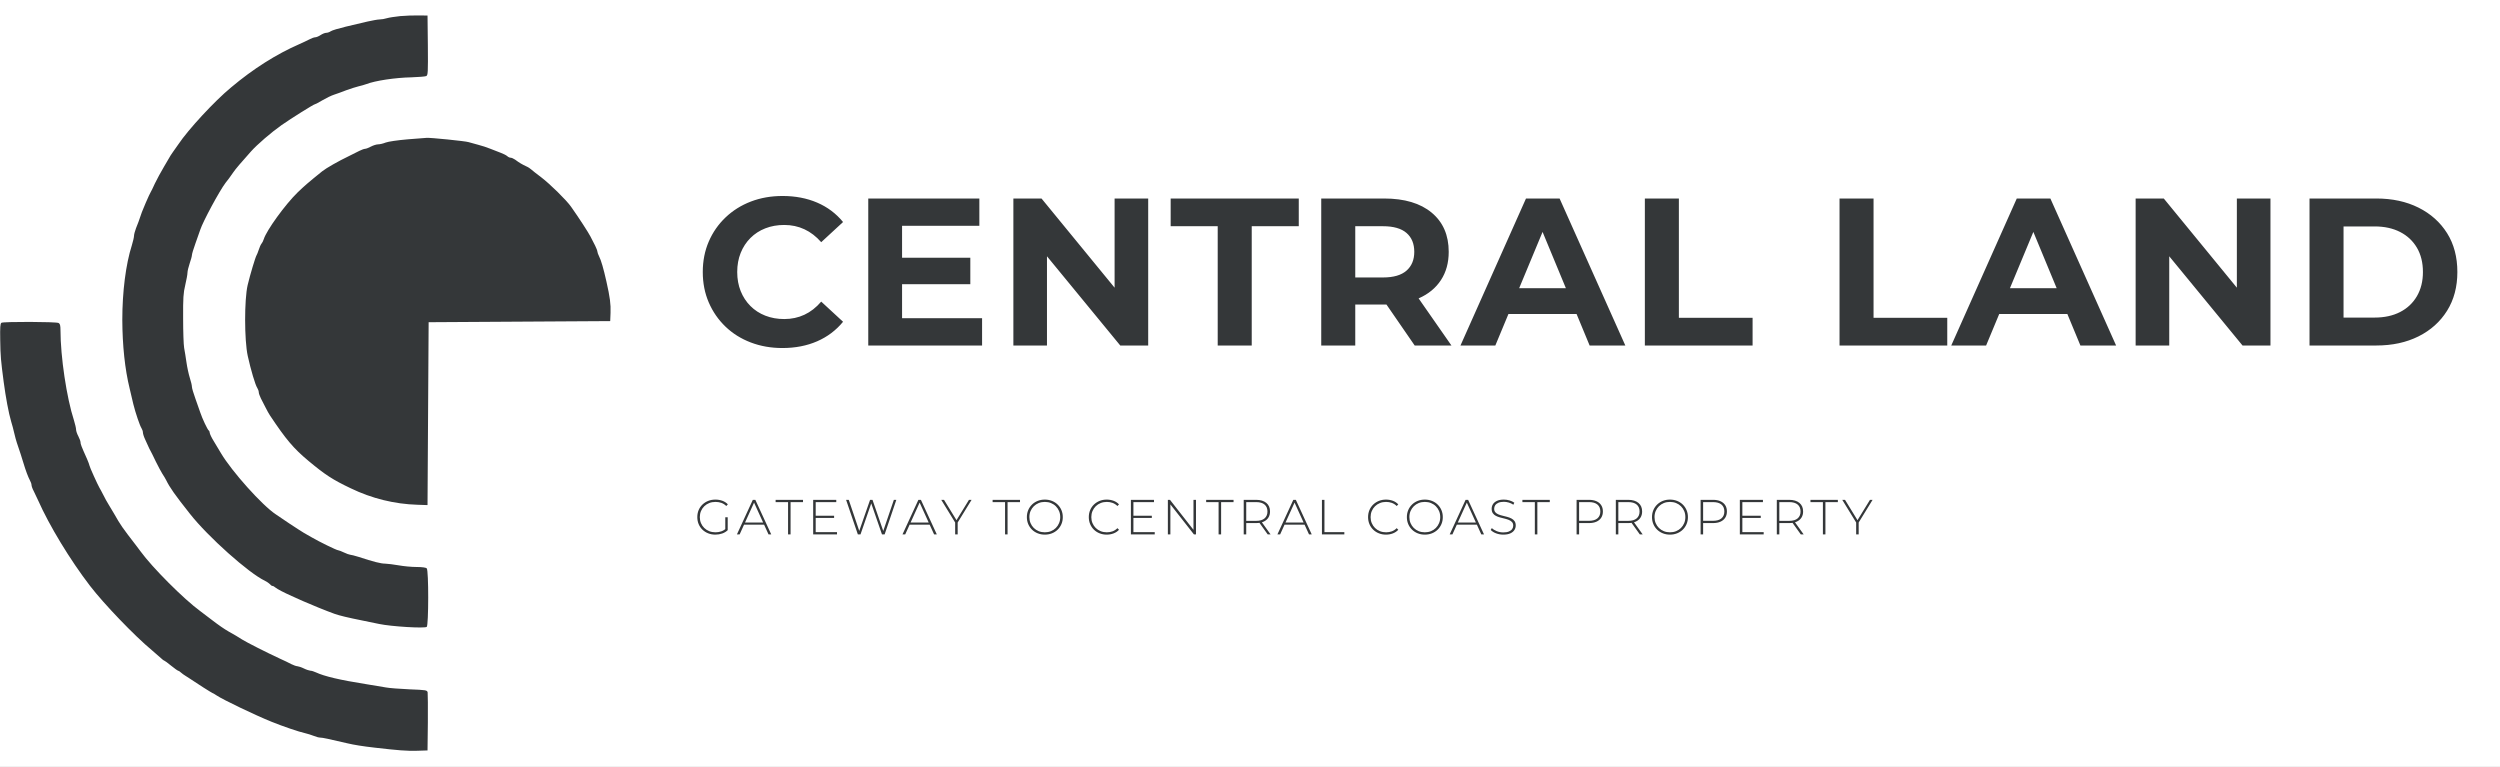
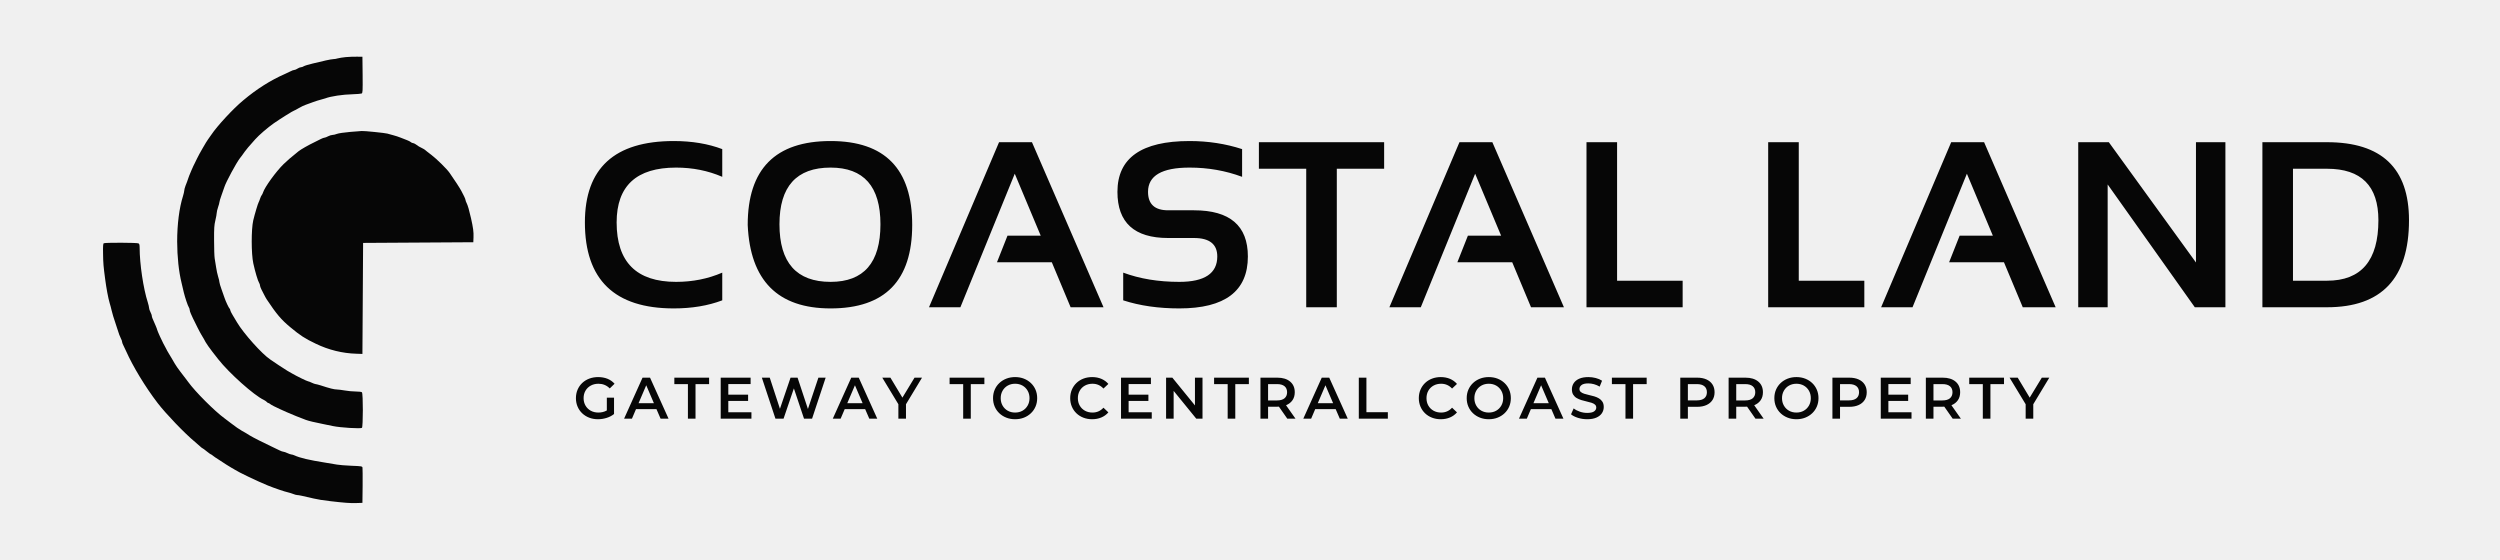
- <svg xmlns="http://www.w3.org/2000/svg" viewBox="0 0 979 300" width="979" height="300">
-   <rect width="979" height="300" fill="#ffffff" />
-   <g transform="translate(-10.338,-4.612) scale(0.436211,0.436694) translate(0,704) scale(0.1,-0.1)" fill="#343739" fill-rule="evenodd">
-     <path d="M3830 6790 c-47 -5 -101 -13 -120 -19 -19 -6 -48 -11 -65 -11 -16 0 -65 -9 -110 -19 -44 -11 -132 -32 -195 -46 -63 -15 -123 -33 -134 -41 -11 -8 -30 -14 -41 -14 -11 0 -33 -9 -50 -20 -16 -11 -38 -20 -48 -20 -10 0 -35 -9 -55 -20 -20 -10 -59 -29 -87 -41 -206 -90 -413 -220 -614 -389 -148 -122 -384 -377 -473 -510 -10 -14 -31 -44 -48 -68 -16 -23 -30 -44 -30 -46 0 -1 -23 -41 -51 -87 -27 -46 -64 -113 -81 -149 -16 -36 -34 -72 -39 -80 -5 -8 -12 -22 -15 -30 -3 -8 -16 -37 -29 -65 -12 -27 -27 -65 -34 -82 -29 -85 -35 -101 -53 -145 -10 -26 -18 -57 -18 -69 0 -12 -9 -50 -19 -83 -55 -172 -86 -417 -86 -671 1 -227 23 -441 66 -615 11 -47 26 -110 33 -140 20 -80 58 -192 73 -215 7 -11 13 -28 13 -39 0 -10 8 -37 19 -60 10 -23 24 -52 30 -66 6 -14 15 -32 20 -40 5 -8 26 -51 47 -95 22 -44 48 -93 59 -110 11 -16 26 -41 33 -55 34 -69 77 -130 214 -303 162 -206 530 -534 674 -601 17 -8 36 -22 44 -30 7 -9 17 -16 23 -16 6 0 18 -6 26 -14 19 -15 76 -45 146 -76 28 -12 73 -32 100 -45 65 -29 217 -91 285 -115 45 -16 120 -34 255 -61 28 -6 93 -19 146 -30 110 -23 407 -41 427 -26 17 13 18 507 0 525 -7 7 -43 12 -92 12 -45 0 -117 7 -161 15 -44 8 -98 14 -120 15 -38 0 -103 16 -240 61 -33 10 -67 19 -75 19 -8 1 -33 9 -55 20 -22 11 -45 19 -52 20 -14 0 -175 79 -238 116 -22 13 -53 31 -70 40 -16 9 -74 47 -129 83 -54 36 -109 73 -123 83 -122 80 -396 386 -492 548 -18 30 -47 80 -66 110 -19 30 -34 63 -35 72 0 9 -4 19 -9 22 -11 7 -59 109 -76 161 -7 22 -27 78 -44 125 -17 47 -31 94 -31 105 0 12 -8 48 -19 81 -10 32 -24 95 -30 139 -6 44 -16 103 -21 130 -5 28 -9 147 -9 265 -1 182 2 228 19 298 11 46 20 96 20 110 0 15 9 53 20 85 11 31 20 65 20 74 0 10 14 56 31 103 17 47 37 103 44 125 24 73 172 348 227 420 4 6 18 24 31 40 12 17 30 41 39 55 15 23 72 91 158 186 55 62 183 172 274 236 89 62 290 188 301 188 4 0 34 16 68 36 34 20 80 42 102 49 22 7 72 25 110 40 39 14 88 30 110 35 22 5 54 14 70 20 80 31 259 58 405 61 63 2 123 7 133 11 16 8 17 29 15 276 l-3 267 -80 1 c-44 1 -118 -2 -165 -6z M3897 5685 c-92 -8 -174 -20 -198 -29 -22 -9 -52 -16 -67 -16 -15 0 -44 -9 -65 -20 -20 -11 -44 -20 -52 -20 -9 0 -33 -9 -53 -19 -20 -11 -62 -31 -92 -46 -92 -44 -205 -108 -241 -137 -124 -100 -161 -132 -220 -189 -113 -110 -279 -340 -304 -419 -4 -14 -13 -32 -20 -40 -7 -8 -18 -33 -25 -55 -7 -22 -16 -44 -20 -50 -10 -16 -57 -171 -80 -268 -30 -130 -30 -492 1 -634 27 -123 68 -262 86 -288 7 -11 13 -28 13 -38 0 -10 9 -35 19 -55 10 -20 29 -57 42 -82 12 -25 30 -56 39 -70 144 -216 212 -297 348 -410 148 -123 215 -167 377 -244 190 -92 395 -142 600 -148 l90 -3 5 820 5 820 815 5 815 5 3 74 c3 78 -5 139 -37 281 -26 116 -48 192 -66 226 -8 16 -15 35 -15 42 0 7 -9 31 -20 53 -11 21 -30 58 -42 82 -19 37 -102 165 -174 267 -41 59 -191 206 -269 265 -41 30 -80 62 -88 69 -8 8 -29 22 -48 30 -36 17 -59 30 -98 59 -13 9 -31 17 -39 17 -9 0 -23 6 -31 14 -9 8 -34 21 -56 29 -22 8 -65 25 -95 37 -30 12 -80 29 -110 36 -30 8 -69 19 -87 24 -27 9 -350 42 -378 38 -5 0 -81 -6 -168 -13z M250 4040 c-11 -7 -13 -39 -11 -157 2 -142 6 -183 31 -373 18 -136 45 -282 67 -355 9 -27 21 -75 28 -105 7 -30 17 -68 23 -85 28 -82 45 -134 57 -175 23 -77 45 -134 60 -162 8 -14 15 -33 15 -43 0 -9 8 -33 19 -53 10 -20 28 -57 39 -82 102 -230 288 -536 467 -769 121 -158 401 -450 555 -577 19 -16 50 -44 70 -61 19 -18 38 -33 42 -33 3 0 31 -20 61 -45 31 -25 59 -45 63 -45 4 0 16 -7 26 -17 10 -9 27 -21 37 -27 10 -6 29 -18 42 -27 55 -38 199 -129 203 -129 3 0 20 -10 38 -22 56 -38 347 -177 493 -236 101 -41 248 -91 300 -102 22 -5 57 -16 77 -24 21 -9 48 -16 60 -16 20 0 72 -11 243 -51 59 -14 139 -27 245 -39 207 -24 292 -31 382 -28 l93 3 3 250 c1 138 0 259 -2 271 -5 20 -14 21 -164 27 -87 4 -182 11 -212 17 -30 5 -111 19 -180 30 -234 37 -372 70 -447 105 -17 8 -39 15 -50 15 -10 1 -36 9 -58 20 -22 11 -48 19 -58 20 -10 0 -35 9 -55 19 -20 11 -66 33 -102 49 -125 58 -295 144 -340 172 -43 27 -62 39 -120 71 -43 25 -83 52 -160 111 -41 32 -84 64 -95 72 -147 107 -431 391 -537 537 -9 13 -24 33 -33 44 -138 179 -142 185 -205 295 -14 25 -36 61 -48 80 -12 19 -34 58 -47 85 -14 28 -30 57 -35 65 -15 25 -90 190 -90 200 0 5 -10 31 -21 57 -53 118 -59 135 -59 151 0 9 -9 34 -20 55 -11 20 -20 47 -20 59 0 13 -9 50 -19 83 -66 202 -121 572 -121 807 0 44 -4 59 -17 66 -23 12 -494 13 -513 2z" />
+ <svg xmlns="http://www.w3.org/2000/svg" viewBox="0 0 2115 473" width="2115" height="473">
+   <g transform="translate(42.879,35.847) scale(1.004486)">
+     <g transform="translate(30.504,-1.854) scale(0.569447,0.570129) translate(0,704) scale(0.1,-0.1)" fill="#060606" fill-rule="evenodd">
+       <path d="M3830 6790 c-47 -5 -101 -13 -120 -19 -19 -6 -48 -11 -65 -11 -16 0 -65 -9 -110 -19 -44 -11 -132 -32 -195 -46 -63 -15 -123 -33 -134 -41 -11 -8 -30 -14 -41 -14 -11 0 -33 -9 -50 -20 -16 -11 -38 -20 -48 -20 -10 0 -35 -9 -55 -20 -20 -10 -59 -29 -87 -41 -206 -90 -413 -220 -614 -389 -148 -122 -384 -377 -473 -510 -10 -14 -31 -44 -48 -68 -16 -23 -30 -44 -30 -46 0 -1 -23 -41 -51 -87 -27 -46 -64 -113 -81 -149 -16 -36 -34 -72 -39 -80 -5 -8 -12 -22 -15 -30 -3 -8 -16 -37 -29 -65 -12 -27 -27 -65 -34 -82 -29 -85 -35 -101 -53 -145 -10 -26 -18 -57 -18 -69 0 -12 -9 -50 -19 -83 -55 -172 -86 -417 -86 -671 1 -227 23 -441 66 -615 11 -47 26 -110 33 -140 20 -80 58 -192 73 -215 7 -11 13 -28 13 -39 0 -10 8 -37 19 -60 10 -23 24 -52 30 -66 6 -14 15 -32 20 -40 5 -8 26 -51 47 -95 22 -44 48 -93 59 -110 11 -16 26 -41 33 -55 34 -69 77 -130 214 -303 162 -206 530 -534 674 -601 17 -8 36 -22 44 -30 7 -9 17 -16 23 -16 6 0 18 -6 26 -14 19 -15 76 -45 146 -76 28 -12 73 -32 100 -45 65 -29 217 -91 285 -115 45 -16 120 -34 255 -61 28 -6 93 -19 146 -30 110 -23 407 -41 427 -26 17 13 18 507 0 525 -7 7 -43 12 -92 12 -45 0 -117 7 -161 15 -44 8 -98 14 -120 15 -38 0 -103 16 -240 61 -33 10 -67 19 -75 19 -8 1 -33 9 -55 20 -22 11 -45 19 -52 20 -14 0 -175 79 -238 116 -22 13 -53 31 -70 40 -16 9 -74 47 -129 83 -54 36 -109 73 -123 83 -122 80 -396 386 -492 548 -18 30 -47 80 -66 110 -19 30 -34 63 -35 72 0 9 -4 19 -9 22 -11 7 -59 109 -76 161 -7 22 -27 78 -44 125 -17 47 -31 94 -31 105 0 12 -8 48 -19 81 -10 32 -24 95 -30 139 -6 44 -16 103 -21 130 -5 28 -9 147 -9 265 -1 182 2 228 19 298 11 46 20 96 20 110 0 15 9 53 20 85 11 31 20 65 20 74 0 10 14 56 31 103 17 47 37 103 44 125 24 73 172 348 227 420 4 6 18 24 31 40 12 17 30 41 39 55 15 23 72 91 158 186 55 62 183 172 274 236 89 62 290 188 301 188 4 0 34 16 68 36 34 20 80 42 102 49 22 7 72 25 110 40 39 14 88 30 110 35 22 5 54 14 70 20 80 31 259 58 405 61 63 2 123 7 133 11 16 8 17 29 15 276 l-3 267 -80 1 c-44 1 -118 -2 -165 -6z M3897 5685 c-92 -8 -174 -20 -198 -29 -22 -9 -52 -16 -67 -16 -15 0 -44 -9 -65 -20 -20 -11 -44 -20 -52 -20 -9 0 -33 -9 -53 -19 -20 -11 -62 -31 -92 -46 -92 -44 -205 -108 -241 -137 -124 -100 -161 -132 -220 -189 -113 -110 -279 -340 -304 -419 -4 -14 -13 -32 -20 -40 -7 -8 -18 -33 -25 -55 -7 -22 -16 -44 -20 -50 -10 -16 -57 -171 -80 -268 -30 -130 -30 -492 1 -634 27 -123 68 -262 86 -288 7 -11 13 -28 13 -38 0 -10 9 -35 19 -55 10 -20 29 -57 42 -82 12 -25 30 -56 39 -70 144 -216 212 -297 348 -410 148 -123 215 -167 377 -244 190 -92 395 -142 600 -148 l90 -3 5 820 5 820 815 5 815 5 3 74 c3 78 -5 139 -37 281 -26 116 -48 192 -66 226 -8 16 -15 35 -15 42 0 7 -9 31 -20 53 -11 21 -30 58 -42 82 -19 37 -102 165 -174 267 -41 59 -191 206 -269 265 -41 30 -80 62 -88 69 -8 8 -29 22 -48 30 -36 17 -59 30 -98 59 -13 9 -31 17 -39 17 -9 0 -23 6 -31 14 -9 8 -34 21 -56 29 -22 8 -65 25 -95 37 -30 12 -80 29 -110 36 -30 8 -69 19 -87 24 -27 9 -350 42 -378 38 -5 0 -81 -6 -168 -13z M250 4040 c-11 -7 -13 -39 -11 -157 2 -142 6 -183 31 -373 18 -136 45 -282 67 -355 9 -27 21 -75 28 -105 7 -30 17 -68 23 -85 28 -82 45 -134 57 -175 23 -77 45 -134 60 -162 8 -14 15 -33 15 -43 0 -9 8 -33 19 -53 10 -20 28 -57 39 -82 102 -230 288 -536 467 -769 121 -158 401 -450 555 -577 19 -16 50 -44 70 -61 19 -18 38 -33 42 -33 3 0 31 -20 61 -45 31 -25 59 -45 63 -45 4 0 16 -7 26 -17 10 -9 27 -21 37 -27 10 -6 29 -18 42 -27 55 -38 199 -129 203 -129 3 0 20 -10 38 -22 56 -38 347 -177 493 -236 101 -41 248 -91 300 -102 22 -5 57 -16 77 -24 21 -9 48 -16 60 -16 20 0 72 -11 243 -51 59 -14 139 -27 245 -39 207 -24 292 -31 382 -28 l93 3 3 250 c1 138 0 259 -2 271 -5 20 -14 21 -164 27 -87 4 -182 11 -212 17 -30 5 -111 19 -180 30 -234 37 -372 70 -447 105 -17 8 -39 15 -50 15 -10 1 -36 9 -58 20 -22 11 -48 19 -58 20 -10 0 -35 9 -55 19 -20 11 -66 33 -102 49 -125 58 -295 144 -340 172 -43 27 -62 39 -120 71 -43 25 -83 52 -160 111 -41 32 -84 64 -95 72 -147 107 -431 391 -537 537 -9 13 -24 33 -33 44 -138 179 -142 185 -205 295 -14 25 -36 61 -48 80 -12 19 -34 58 -47 85 -14 28 -30 57 -35 65 -15 25 -90 190 -90 200 0 5 -10 31 -21 57 -53 118 -59 135 -59 151 0 9 -9 34 -20 55 -11 20 -20 47 -20 59 0 13 -9 50 -19 83 -66 202 -121 572 -121 807 0 44 -4 59 -17 66 -23 12 -494 13 -513 2z" />
+     </g>
  </g>
-   <path d="M34.375 0.987Q27.714 0.987 21.999 -1.192Q16.283 -3.372 12.089 -7.401Q7.895 -11.431 5.551 -16.859Q3.207 -22.286 3.207 -28.783Q3.207 -35.28 5.551 -40.708Q7.895 -46.135 12.13 -50.165Q16.365 -54.195 22.04 -56.374Q27.714 -58.553 34.458 -58.553Q41.941 -58.553 47.986 -55.963Q54.03 -53.372 58.142 -48.356L49.589 -40.461Q46.629 -43.833 43.01 -45.519Q39.392 -47.204 35.116 -47.204Q31.086 -47.204 27.714 -45.889Q24.342 -44.573 21.875 -42.106Q19.408 -39.639 18.051 -36.267Q16.694 -32.895 16.694 -28.783Q16.694 -24.671 18.051 -21.3Q19.408 -17.928 21.875 -15.461Q24.342 -12.994 27.714 -11.678Q31.086 -10.362 35.116 -10.362Q39.392 -10.362 43.01 -12.048Q46.629 -13.734 49.589 -17.188L58.142 -9.293Q54.03 -4.276 47.986 -1.645Q41.941 0.987 34.375 0.987Z M68.011 0.0V-57.566H111.514V-46.876H81.251V-10.691H112.583V0.0ZM80.264 -24.013V-34.375H107.978V-24.013Z M124.837 0.0V-57.566H135.857L169.821 -16.119H164.476V-57.566H177.634V0.0H166.696L132.65 -41.448H137.995V0.0Z M204.854 0.0V-46.711H186.433V-57.566H236.598V-46.711H218.177V0.0Z M245.397 0.0V-57.566H269.987Q281.993 -57.566 288.655 -52.015Q295.316 -46.464 295.316 -36.678Q295.316 -30.263 292.273 -25.617Q289.23 -20.971 283.638 -18.503Q278.046 -16.036 270.316 -16.036H252.799L258.72 -21.875V0.0ZM281.993 0.0 267.602 -20.888H281.829L296.385 0.0ZM258.72 -20.395 252.799 -26.645H269.575Q275.743 -26.645 278.786 -29.318Q281.829 -31.99 281.829 -36.678Q281.829 -41.448 278.786 -44.079Q275.743 -46.711 269.575 -46.711H252.799L258.72 -53.043Z M299.921 0.0 325.579 -57.566H338.737L364.478 0.0H350.497L329.444 -50.823H334.708L313.573 0.0ZM312.75 -12.336 316.286 -22.451H345.892L349.51 -12.336Z M372.126 0.0V-57.566H385.448V-10.855H414.314V0.0Z M448.36 0.0V-57.566H461.683V-10.855H490.548V0.0Z M492.111 0.0 517.769 -57.566H530.927L556.667 0.0H542.687L521.634 -50.823H526.897L505.762 0.0ZM504.94 -12.336 508.476 -22.451H538.082L541.7 -12.336Z M564.316 0.0V-57.566H575.335L609.3 -16.119H603.954V-57.566H617.112V0.0H606.175L572.128 -41.448H577.474V0.0Z M632.408 0.0V-57.566H658.56Q667.935 -57.566 675.09 -53.989Q682.244 -50.412 686.274 -43.997Q690.304 -37.583 690.304 -28.783Q690.304 -20.066 686.274 -13.61Q682.244 -7.155 675.09 -3.577Q667.935 0.0 658.56 0.0ZM645.731 -10.938H657.902Q663.659 -10.938 667.894 -13.117Q672.129 -15.296 674.473 -19.326Q676.817 -23.356 676.817 -28.783Q676.817 -34.293 674.473 -38.282Q672.129 -42.27 667.894 -44.45Q663.659 -46.629 657.902 -46.629H645.731Z" fill="#343739" transform="translate(272,135.3)" />
-   <path d="M8.136 0.097Q6.609 0.097 5.315 -0.416Q4.02 -0.928 3.063 -1.855Q2.107 -2.783 1.585 -4.029Q1.063 -5.276 1.063 -6.764Q1.063 -8.252 1.585 -9.499Q2.107 -10.745 3.073 -11.673Q4.039 -12.6 5.324 -13.113Q6.609 -13.625 8.156 -13.625Q9.624 -13.625 10.88 -13.161Q12.137 -12.697 13.026 -11.769L12.407 -11.112Q11.518 -11.982 10.465 -12.349Q9.412 -12.716 8.175 -12.716Q6.861 -12.716 5.74 -12.272Q4.619 -11.827 3.788 -11.016Q2.957 -10.204 2.503 -9.122Q2.049 -8.04 2.049 -6.764Q2.049 -5.489 2.503 -4.406Q2.957 -3.324 3.788 -2.512Q4.619 -1.701 5.74 -1.256Q6.861 -0.812 8.175 -0.812Q9.373 -0.812 10.446 -1.179Q11.518 -1.546 12.407 -2.396L12.968 -1.643Q12.059 -0.773 10.794 -0.338Q9.528 0.097 8.136 0.097ZM12.968 -1.643 12.021 -1.759V-6.706H12.968Z M16.582 0.0 22.805 -13.528H23.79L30.013 0.0H28.95L23.075 -12.91H23.5L17.645 0.0ZM18.862 -3.807 19.191 -4.638H27.288L27.617 -3.807Z M36.603 0.0V-12.639H31.733V-13.528H42.459V-12.639H37.589V0.0Z M46.44 0.0V-13.528H55.485V-12.639H47.426V-0.889H55.774V0.0ZM47.31 -6.436V-7.305H54.634V-6.436Z M63.93 0.0 59.33 -13.528H60.374L64.742 -0.599H64.22L68.723 -13.528H69.67L74.134 -0.599H73.632L78.038 -13.528H79.004L74.424 0.0H73.38L69.051 -12.504H69.303L64.974 0.0Z M81.42 0.0 87.643 -13.528H88.628L94.851 0.0H93.788L87.913 -12.91H88.339L82.483 0.0ZM83.7 -3.807 84.029 -4.638H92.126L92.455 -3.807Z M102.041 0.0V-4.909L102.273 -4.271L96.591 -13.528H97.673L102.833 -5.121H102.292L107.452 -13.528H108.476L102.794 -4.271L103.026 -4.909V0.0Z M121.579 0.0V-12.639H116.709V-13.528H127.435V-12.639H122.565V0.0Z M137.156 0.097Q135.648 0.097 134.363 -0.416Q133.078 -0.928 132.121 -1.865Q131.165 -2.802 130.643 -4.049Q130.121 -5.295 130.121 -6.764Q130.121 -8.233 130.643 -9.479Q131.165 -10.726 132.121 -11.663Q133.078 -12.6 134.363 -13.113Q135.648 -13.625 137.156 -13.625Q138.663 -13.625 139.948 -13.113Q141.233 -12.6 142.18 -11.673Q143.127 -10.745 143.659 -9.499Q144.19 -8.252 144.19 -6.764Q144.19 -5.276 143.659 -4.029Q143.127 -2.783 142.18 -1.855Q141.233 -0.928 139.948 -0.416Q138.663 0.097 137.156 0.097ZM137.156 -0.812Q138.451 -0.812 139.552 -1.256Q140.654 -1.701 141.465 -2.512Q142.277 -3.324 142.731 -4.406Q143.185 -5.489 143.185 -6.764Q143.185 -8.059 142.731 -9.131Q142.277 -10.204 141.465 -11.016Q140.654 -11.827 139.552 -12.272Q138.451 -12.716 137.156 -12.716Q135.861 -12.716 134.759 -12.272Q133.658 -11.827 132.836 -11.016Q132.015 -10.204 131.561 -9.131Q131.107 -8.059 131.107 -6.764Q131.107 -5.489 131.561 -4.406Q132.015 -3.324 132.836 -2.512Q133.658 -1.701 134.759 -1.256Q135.861 -0.812 137.156 -0.812Z M161.39 0.097Q159.883 0.097 158.598 -0.416Q157.313 -0.928 156.366 -1.855Q155.419 -2.783 154.897 -4.029Q154.375 -5.276 154.375 -6.764Q154.375 -8.252 154.897 -9.499Q155.419 -10.745 156.375 -11.673Q157.332 -12.6 158.607 -13.113Q159.883 -13.625 161.39 -13.625Q162.82 -13.625 164.067 -13.161Q165.314 -12.697 166.203 -11.75L165.584 -11.112Q164.714 -11.963 163.661 -12.34Q162.608 -12.716 161.429 -12.716Q160.134 -12.716 159.023 -12.272Q157.912 -11.827 157.09 -11.016Q156.269 -10.204 155.815 -9.122Q155.361 -8.04 155.361 -6.764Q155.361 -5.489 155.815 -4.406Q156.269 -3.324 157.09 -2.512Q157.912 -1.701 159.023 -1.256Q160.134 -0.812 161.429 -0.812Q162.608 -0.812 163.661 -1.189Q164.714 -1.565 165.584 -2.435L166.203 -1.797Q165.314 -0.85 164.067 -0.377Q162.82 0.097 161.39 0.097Z M170.86 0.0V-13.528H179.905V-12.639H171.846V-0.889H180.194V0.0ZM171.73 -6.436V-7.305H179.054V-6.436Z M185.335 0.0V-13.528H186.166L195.81 -1.218H195.365V-13.528H196.351V0.0H195.539L185.876 -12.311H186.321V0.0Z M205.202 0.0V-12.639H200.332V-13.528H211.058V-12.639H206.188V0.0Z M215.039 0.0V-13.528H219.89Q222.441 -13.528 223.89 -12.33Q225.34 -11.132 225.34 -8.967Q225.34 -7.556 224.683 -6.542Q224.026 -5.527 222.808 -4.976Q221.59 -4.426 219.89 -4.426H215.58L216.025 -4.889V0.0ZM224.431 0.0 220.914 -4.909H222.035L225.552 0.0ZM216.025 -4.831 215.58 -5.295H219.89Q222.074 -5.295 223.204 -6.262Q224.335 -7.228 224.335 -8.967Q224.335 -10.726 223.204 -11.682Q222.074 -12.639 219.89 -12.639H215.58L216.025 -13.122Z M228.239 0.0 234.462 -13.528H235.447L241.67 0.0H240.607L234.732 -12.91H235.157L229.301 0.0ZM230.519 -3.807 230.848 -4.638H238.945L239.274 -3.807Z M245.671 0.0V-13.528H246.656V-0.889H254.444V0.0Z M270.755 0.097Q269.248 0.097 267.963 -0.416Q266.678 -0.928 265.731 -1.855Q264.784 -2.783 264.262 -4.029Q263.74 -5.276 263.74 -6.764Q263.74 -8.252 264.262 -9.499Q264.784 -10.745 265.74 -11.673Q266.697 -12.6 267.973 -13.113Q269.248 -13.625 270.755 -13.625Q272.186 -13.625 273.432 -13.161Q274.679 -12.697 275.568 -11.75L274.949 -11.112Q274.08 -11.963 273.026 -12.34Q271.973 -12.716 270.794 -12.716Q269.499 -12.716 268.388 -12.272Q267.277 -11.827 266.455 -11.016Q265.634 -10.204 265.18 -9.122Q264.726 -8.04 264.726 -6.764Q264.726 -5.489 265.18 -4.406Q265.634 -3.324 266.455 -2.512Q267.277 -1.701 268.388 -1.256Q269.499 -0.812 270.794 -0.812Q271.973 -0.812 273.026 -1.189Q274.08 -1.565 274.949 -2.435L275.568 -1.797Q274.679 -0.85 273.432 -0.377Q272.186 0.097 270.755 0.097Z M285.965 0.097Q284.458 0.097 283.172 -0.416Q281.887 -0.928 280.931 -1.865Q279.974 -2.802 279.452 -4.049Q278.93 -5.295 278.93 -6.764Q278.93 -8.233 279.452 -9.479Q279.974 -10.726 280.931 -11.663Q281.887 -12.6 283.172 -13.113Q284.458 -13.625 285.965 -13.625Q287.472 -13.625 288.758 -13.113Q290.043 -12.6 290.99 -11.673Q291.937 -10.745 292.468 -9.499Q293 -8.252 293 -6.764Q293 -5.276 292.468 -4.029Q291.937 -2.783 290.99 -1.855Q290.043 -0.928 288.758 -0.416Q287.472 0.097 285.965 0.097ZM285.965 -0.812Q287.26 -0.812 288.361 -1.256Q289.463 -1.701 290.275 -2.512Q291.086 -3.324 291.54 -4.406Q291.995 -5.489 291.995 -6.764Q291.995 -8.059 291.54 -9.131Q291.086 -10.204 290.275 -11.016Q289.463 -11.827 288.361 -12.272Q287.26 -12.716 285.965 -12.716Q284.67 -12.716 283.569 -12.272Q282.467 -11.827 281.646 -11.016Q280.824 -10.204 280.37 -9.131Q279.916 -8.059 279.916 -6.764Q279.916 -5.489 280.37 -4.406Q280.824 -3.324 281.646 -2.512Q282.467 -1.701 283.569 -1.256Q284.67 -0.812 285.965 -0.812Z M295.705 0.0 301.928 -13.528H302.914L309.137 0.0H308.074L302.199 -12.91H302.624L296.768 0.0ZM297.986 -3.807 298.314 -4.638H306.412L306.74 -3.807Z M316.693 0.097Q315.186 0.097 313.843 -0.416Q312.499 -0.928 311.765 -1.739L312.209 -2.474Q312.905 -1.759 314.113 -1.266Q315.321 -0.773 316.674 -0.773Q318.027 -0.773 318.887 -1.131Q319.747 -1.488 320.162 -2.087Q320.578 -2.686 320.578 -3.421Q320.578 -4.29 320.114 -4.812Q319.65 -5.334 318.896 -5.643Q318.143 -5.952 317.254 -6.165Q316.365 -6.378 315.456 -6.619Q314.548 -6.861 313.794 -7.247Q313.041 -7.634 312.586 -8.3Q312.132 -8.967 312.132 -10.03Q312.132 -10.996 312.635 -11.808Q313.137 -12.62 314.2 -13.122Q315.263 -13.625 316.925 -13.625Q318.046 -13.625 319.138 -13.296Q320.23 -12.968 321.003 -12.407L320.636 -11.615Q319.785 -12.195 318.809 -12.475Q317.833 -12.755 316.925 -12.755Q315.63 -12.755 314.78 -12.388Q313.929 -12.021 313.524 -11.412Q313.118 -10.803 313.118 -10.049Q313.118 -9.18 313.572 -8.658Q314.026 -8.136 314.78 -7.827Q315.534 -7.518 316.442 -7.305Q317.35 -7.093 318.239 -6.851Q319.128 -6.609 319.882 -6.223Q320.636 -5.836 321.099 -5.179Q321.563 -4.522 321.563 -3.479Q321.563 -2.532 321.041 -1.71Q320.52 -0.889 319.447 -0.396Q318.374 0.097 316.693 0.097Z M329.042 0.0V-12.639H324.172V-13.528H334.898V-12.639H330.028V0.0Z M345.392 0.0V-13.528H350.243Q351.943 -13.528 353.161 -12.987Q354.379 -12.446 355.036 -11.431Q355.693 -10.417 355.693 -8.967Q355.693 -7.556 355.036 -6.532Q354.379 -5.508 353.161 -4.967Q351.943 -4.426 350.243 -4.426H345.933L346.378 -4.889V0.0ZM346.378 -4.831 345.933 -5.315H350.243Q352.427 -5.315 353.557 -6.271Q354.688 -7.228 354.688 -8.967Q354.688 -10.726 353.557 -11.682Q352.427 -12.639 350.243 -12.639H345.933L346.378 -13.122Z M360.756 0.0V-13.528H365.607Q368.158 -13.528 369.607 -12.33Q371.057 -11.132 371.057 -8.967Q371.057 -7.556 370.4 -6.542Q369.743 -5.527 368.525 -4.976Q367.308 -4.426 365.607 -4.426H361.297L361.742 -4.889V0.0ZM370.148 0.0 366.631 -4.909H367.752L371.269 0.0ZM361.742 -4.831 361.297 -5.295H365.607Q367.791 -5.295 368.921 -6.262Q370.052 -7.228 370.052 -8.967Q370.052 -10.726 368.921 -11.682Q367.791 -12.639 365.607 -12.639H361.297L361.742 -13.122Z M381.957 0.097Q380.449 0.097 379.164 -0.416Q377.879 -0.928 376.922 -1.865Q375.966 -2.802 375.444 -4.049Q374.922 -5.295 374.922 -6.764Q374.922 -8.233 375.444 -9.479Q375.966 -10.726 376.922 -11.663Q377.879 -12.6 379.164 -13.113Q380.449 -13.625 381.957 -13.625Q383.464 -13.625 384.749 -13.113Q386.034 -12.6 386.981 -11.673Q387.928 -10.745 388.46 -9.499Q388.991 -8.252 388.991 -6.764Q388.991 -5.276 388.46 -4.029Q387.928 -2.783 386.981 -1.855Q386.034 -0.928 384.749 -0.416Q383.464 0.097 381.957 0.097ZM381.957 -0.812Q383.251 -0.812 384.353 -1.256Q385.455 -1.701 386.266 -2.512Q387.078 -3.324 387.532 -4.406Q387.986 -5.489 387.986 -6.764Q387.986 -8.059 387.532 -9.131Q387.078 -10.204 386.266 -11.016Q385.455 -11.827 384.353 -12.272Q383.251 -12.716 381.957 -12.716Q380.662 -12.716 379.56 -12.272Q378.459 -11.827 377.637 -11.016Q376.816 -10.204 376.362 -9.131Q375.908 -8.059 375.908 -6.764Q375.908 -5.489 376.362 -4.406Q376.816 -3.324 377.637 -2.512Q378.459 -1.701 379.56 -1.256Q380.662 -0.812 381.957 -0.812Z M393.958 0.0V-13.528H398.809Q400.509 -13.528 401.727 -12.987Q402.944 -12.446 403.602 -11.431Q404.259 -10.417 404.259 -8.967Q404.259 -7.556 403.602 -6.532Q402.944 -5.508 401.727 -4.967Q400.509 -4.426 398.809 -4.426H394.499L394.944 -4.889V0.0ZM394.944 -4.831 394.499 -5.315H398.809Q400.993 -5.315 402.123 -6.271Q403.254 -7.228 403.254 -8.967Q403.254 -10.726 402.123 -11.682Q400.993 -12.639 398.809 -12.639H394.499L394.944 -13.122Z M409.322 0.0V-13.528H418.367V-12.639H410.308V-0.889H418.656V0.0ZM410.192 -6.436V-7.305H417.516V-6.436Z M423.797 0.0V-13.528H428.648Q431.199 -13.528 432.648 -12.33Q434.098 -11.132 434.098 -8.967Q434.098 -7.556 433.441 -6.542Q432.784 -5.527 431.566 -4.976Q430.349 -4.426 428.648 -4.426H424.338L424.783 -4.889V0.0ZM433.189 0.0 429.672 -4.909H430.793L434.31 0.0ZM424.783 -4.831 424.338 -5.295H428.648Q430.832 -5.295 431.962 -6.262Q433.093 -7.228 433.093 -8.967Q433.093 -10.726 431.962 -11.682Q430.832 -12.639 428.648 -12.639H424.338L424.783 -13.122Z M441.847 0.0V-12.639H436.977V-13.528H447.703V-12.639H442.833V0.0Z M454.873 0.0V-4.909L455.105 -4.271L449.423 -13.528H450.505L455.665 -5.121H455.124L460.284 -13.528H461.309L455.627 -4.271L455.859 -4.909V0.0Z" fill="#343739" transform="translate(272,209.2641)" />
+   <path d="M611.03 230.65L611.03 254.08Q592.96 260.92 570.01 260.92Q494.82 260.92 494.82 188.17Q494.82 119.32 570.01 119.32Q592.96 119.32 611.03 126.15L611.03 149.59Q592.96 141.78 571.97 141.78Q521.67 141.78 521.67 188.17Q521.67 238.46 571.97 238.46Q592.96 238.46 611.03 230.65M659.42 189.73Q659.42 238.46 702.68 238.46Q744.86 238.46 744.86 189.73Q744.86 141.78 702.68 141.78Q659.42 141.78 659.42 189.73M632.56 190.31Q632.56 119.32 702.68 119.32Q771.72 119.32 771.72 190.31Q771.72 260.92 702.68 260.92Q635.68 260.92 632.56 190.31M858.49 146.96L812.49 259.94L785.93 259.94L845.20 120.30L873.04 120.30L933.58 259.94L905.75 259.94L889.83 221.86L843.45 221.86L852.33 199.40L880.46 199.40L858.49 146.96M950.23 254.08L950.23 230.65Q971.23 238.46 997.69 238.46Q1029.82 238.46 1029.82 216.98Q1029.82 201.35 1010.09 201.35L988.22 201.35Q945.35 201.35 945.35 162.29Q945.35 119.32 1006.38 119.32Q1029.82 119.32 1050.82 126.15L1050.82 149.59Q1029.82 141.78 1006.38 141.78Q971.23 141.78 971.23 162.29Q971.23 177.91 988.22 177.91L1010.09 177.91Q1055.70 177.91 1055.70 216.98Q1055.70 260.92 997.69 260.92Q971.23 260.92 950.23 254.08M1065.02 120.30L1170.98 120.30L1170.98 142.76L1130.94 142.76L1130.94 259.94L1105.06 259.94L1105.06 142.76L1065.02 142.76L1065.02 120.30M1247.98 146.96L1201.99 259.94L1175.42 259.94L1234.70 120.30L1262.53 120.30L1323.08 259.94L1295.25 259.94L1279.33 221.86L1232.94 221.86L1241.83 199.40L1269.95 199.40L1247.98 146.96M1342.17 120.30L1368.05 120.30L1368.05 237.48L1423.52 237.48L1423.52 259.94L1342.17 259.94L1342.17 120.30M1495.88 120.30L1521.76 120.30L1521.76 237.48L1577.22 237.48L1577.22 259.94L1495.88 259.94L1495.88 120.30M1663.99 146.96L1617.99 259.94L1591.43 259.94L1650.71 120.30L1678.54 120.30L1739.09 259.94L1711.26 259.94L1695.34 221.86L1648.95 221.86L1657.84 199.40L1685.96 199.40L1663.99 146.96M1783.08 259.94L1758.18 259.94L1758.18 120.30L1784.06 120.30L1857.79 222.05L1857.79 120.30L1882.69 120.30L1882.69 259.94L1856.81 259.94L1783.08 156.04L1783.08 259.94M1939.86 237.48L1968.67 237.48Q2012.13 237.48 2012.13 186.31Q2012.13 142.76 1968.67 142.76L1939.86 142.76L1939.86 237.48M1968.67 259.94L1913.99 259.94L1913.99 120.30L1968.67 120.30Q2038.01 120.30 2038.01 186.31Q2038.01 259.94 1968.67 259.94" fill="#060606" />
+   <path d="M505.90 354.67Q501.84 354.67 498.45 353.35Q495.06 352.04 492.53 349.64Q490 347.24 488.62 343.97Q487.23 340.70 487.23 336.84Q487.23 332.97 488.62 329.70Q490 326.44 492.53 324.03Q495.06 321.63 498.50 320.32Q501.94 319.01 506 319.01Q510.36 319.01 513.93 320.44Q517.49 321.88 519.92 324.65L515.86 328.61Q513.83 326.58 511.45 325.62Q509.07 324.65 506.30 324.65Q502.63 324.65 499.79 326.21Q496.94 327.77 495.33 330.52Q493.72 333.27 493.72 336.84Q493.72 340.35 495.33 343.13Q496.94 345.90 499.76 347.46Q502.58 349.02 506.25 349.02Q508.13 349.02 509.91 348.60Q511.70 348.18 513.38 347.24L513.38 336.44L519.47 336.44L519.47 350.26Q516.75 352.44 513.16 353.55Q509.57 354.67 505.90 354.67M534.63 354.17L527.99 354.17L543.59 319.50L549.93 319.50L565.58 354.17L558.85 354.17L555.38 346.15L538.05 346.15L534.63 354.17M546.71 325.94L540.22 341.10L553.20 341.10L546.71 325.94M588.41 354.17L581.98 354.17L581.98 324.95L570.49 324.95L570.49 319.50L599.90 319.50L599.90 324.95L588.41 324.95L588.41 354.17M635.71 354.17L609.71 354.17L609.71 319.50L635.02 319.50L635.02 324.90L616.15 324.90L616.15 333.91L632.89 333.91L632.89 339.21L616.15 339.21L616.15 348.77L635.71 348.77L635.71 354.17M662.90 354.17L656.02 354.17L644.53 319.50L651.21 319.50L659.83 345.85L668.80 319.50L674.74 319.50L683.51 346L692.37 319.50L698.51 319.50L687.02 354.17L680.19 354.17L671.62 328.57L662.90 354.17M711.19 354.17L704.55 354.17L720.16 319.50L726.50 319.50L742.15 354.17L735.41 354.17L731.94 346.15L714.61 346.15L711.19 354.17M723.28 325.94L716.79 341.10L729.76 341.10L723.28 325.94M766.46 354.17L760.03 354.17L760.03 341.99L746.41 319.50L753.29 319.50L763.44 336.39L773.69 319.50L780.03 319.50L766.46 341.99L766.46 354.17M821.29 354.17L814.85 354.17L814.85 324.95L803.36 324.95L803.36 319.50L832.78 319.50L832.78 324.95L821.29 324.95L821.29 354.17M858.78 354.67Q854.77 354.67 851.35 353.33Q847.94 351.99 845.41 349.59Q842.88 347.19 841.50 343.94Q840.11 340.70 840.11 336.84Q840.11 332.97 841.50 329.73Q842.88 326.48 845.41 324.08Q847.94 321.68 851.35 320.34Q854.77 319.01 858.78 319.01Q862.84 319.01 866.24 320.34Q869.63 321.68 872.15 324.08Q874.68 326.48 876.07 329.73Q877.45 332.97 877.45 336.84Q877.45 340.70 876.07 343.94Q874.68 347.19 872.15 349.59Q869.63 351.99 866.24 353.33Q862.84 354.67 858.78 354.67M858.78 349.02Q862.30 349.02 865.05 347.46Q867.80 345.90 869.38 343.13Q870.97 340.35 870.97 336.84Q870.97 333.32 869.38 330.55Q867.80 327.77 865.05 326.21Q862.30 324.65 858.78 324.65Q855.27 324.65 852.52 326.21Q849.77 327.77 848.18 330.55Q846.60 333.32 846.60 336.84Q846.60 340.35 848.18 343.13Q849.77 345.90 852.52 347.46Q855.27 349.02 858.78 349.02M923.91 354.67Q919.95 354.67 916.55 353.35Q913.16 352.04 910.66 349.64Q908.16 347.24 906.77 343.97Q905.39 340.70 905.39 336.84Q905.39 332.97 906.77 329.70Q908.16 326.44 910.66 324.03Q913.16 321.63 916.55 320.32Q919.95 319.01 923.96 319.01Q928.22 319.01 931.73 320.49Q935.25 321.98 937.68 324.80L933.52 328.71Q929.75 324.65 924.26 324.65Q920.64 324.65 917.84 326.21Q915.04 327.77 913.46 330.52Q911.87 333.27 911.87 336.84Q911.87 340.40 913.46 343.15Q915.04 345.90 917.84 347.46Q920.64 349.02 924.26 349.02Q929.80 349.02 933.52 344.91L937.68 348.87Q935.25 351.69 931.73 353.18Q928.22 354.67 923.91 354.67M974.38 354.17L948.38 354.17L948.38 319.50L973.68 319.50L973.68 324.90L954.81 324.90L954.81 333.91L971.55 333.91L971.55 339.21L954.81 339.21L954.81 348.77L974.38 348.77L974.38 354.17M992.90 354.17L986.51 354.17L986.51 319.50L991.81 319.50L1010.93 342.98L1010.93 319.50L1017.32 319.50L1017.32 354.17L1012.02 354.17L992.90 330.69L992.90 354.17M1045.05 354.17L1038.61 354.17L1038.61 324.95L1027.12 324.95L1027.12 319.50L1056.54 319.50L1056.54 324.95L1045.05 324.95L1045.05 354.17M1072.79 354.17L1066.35 354.17L1066.35 319.50L1080.56 319.50Q1087.50 319.50 1091.43 322.80Q1095.37 326.09 1095.37 331.83Q1095.37 335.80 1093.44 338.59Q1091.51 341.39 1087.99 342.83L1095.97 354.17L1089.03 354.17L1081.95 344.02Q1081.31 344.07 1080.61 344.07L1072.79 344.07L1072.79 354.17M1072.79 324.95L1072.79 338.77L1080.32 338.77Q1084.57 338.77 1086.73 336.94Q1088.88 335.10 1088.88 331.83Q1088.88 328.57 1086.73 326.76Q1084.57 324.95 1080.32 324.95L1072.79 324.95M1109.24 354.17L1102.60 354.17L1118.20 319.50L1124.54 319.50L1140.19 354.17L1133.46 354.17L1129.99 346.15L1112.66 346.15L1109.24 354.17M1121.32 325.94L1114.84 341.10L1127.81 341.10L1121.32 325.94M1174.12 354.17L1149.55 354.17L1149.55 319.50L1155.99 319.50L1155.99 348.72L1174.12 348.72L1174.12 354.17M1218.84 354.67Q1214.88 354.67 1211.49 353.35Q1208.09 352.04 1205.59 349.64Q1203.09 347.24 1201.71 343.97Q1200.32 340.70 1200.32 336.84Q1200.32 332.97 1201.71 329.70Q1203.09 326.44 1205.59 324.03Q1208.09 321.63 1211.49 320.32Q1214.88 319.01 1218.89 319.01Q1223.15 319.01 1226.67 320.49Q1230.18 321.98 1232.61 324.80L1228.45 328.71Q1224.69 324.65 1219.19 324.65Q1215.57 324.65 1212.77 326.21Q1209.98 327.77 1208.39 330.52Q1206.81 333.27 1206.81 336.84Q1206.81 340.40 1208.39 343.15Q1209.98 345.90 1212.77 347.46Q1215.57 349.02 1219.19 349.02Q1224.74 349.02 1228.45 344.91L1232.61 348.87Q1230.18 351.69 1226.67 353.18Q1223.15 354.67 1218.84 354.67M1259.50 354.67Q1255.49 354.67 1252.07 353.33Q1248.66 351.99 1246.13 349.59Q1243.61 347.19 1242.22 343.94Q1240.83 340.70 1240.83 336.84Q1240.83 332.97 1242.22 329.73Q1243.61 326.48 1246.13 324.08Q1248.66 321.68 1252.07 320.34Q1255.49 319.01 1259.50 319.01Q1263.56 319.01 1266.96 320.34Q1270.35 321.68 1272.88 324.08Q1275.40 326.48 1276.79 329.73Q1278.17 332.97 1278.17 336.84Q1278.17 340.70 1276.79 343.94Q1275.40 347.19 1272.88 349.59Q1270.35 351.99 1266.96 353.33Q1263.56 354.67 1259.50 354.67M1259.50 349.02Q1263.02 349.02 1265.77 347.46Q1268.52 345.90 1270.10 343.13Q1271.69 340.35 1271.69 336.84Q1271.69 333.32 1270.10 330.55Q1268.52 327.77 1265.77 326.21Q1263.02 324.65 1259.50 324.65Q1255.99 324.65 1253.24 326.21Q1250.49 327.77 1248.90 330.55Q1247.32 333.32 1247.32 336.84Q1247.32 340.35 1248.90 343.13Q1250.49 345.90 1253.24 347.46Q1255.99 349.02 1259.50 349.02M1291.70 354.17L1285.06 354.17L1300.66 319.50L1307 319.50L1322.65 354.17L1315.91 354.17L1312.45 346.15L1295.11 346.15L1291.70 354.17M1303.78 325.94L1297.29 341.10L1310.27 341.10L1303.78 325.94M1342.76 354.67Q1338.70 354.67 1334.98 353.50Q1331.27 352.34 1329.09 350.51L1331.32 345.50Q1333.40 347.19 1336.47 348.25Q1339.54 349.32 1342.76 349.32Q1346.82 349.32 1348.63 348.03Q1350.43 346.74 1350.43 344.81Q1350.43 343.22 1349.32 342.26Q1348.21 341.29 1346.37 340.72Q1344.54 340.15 1342.34 339.66Q1340.13 339.16 1337.93 338.50Q1335.73 337.83 1333.89 336.76Q1332.06 335.70 1330.95 333.91Q1329.83 332.13 1329.83 329.36Q1329.83 326.53 1331.34 324.18Q1332.85 321.83 1335.95 320.42Q1339.04 319.01 1343.80 319.01Q1346.92 319.01 1349.99 319.80Q1353.06 320.59 1355.34 322.08L1353.31 327.08Q1350.98 325.69 1348.50 325.02Q1346.03 324.36 1343.75 324.36Q1339.74 324.36 1337.98 325.74Q1336.22 327.13 1336.22 329.06Q1336.22 330.65 1337.33 331.59Q1338.45 332.53 1340.28 333.12Q1342.11 333.72 1344.32 334.19Q1346.52 334.66 1348.70 335.30Q1350.88 335.94 1352.71 337.03Q1354.55 338.12 1355.66 339.88Q1356.77 341.64 1356.77 344.36Q1356.77 347.14 1355.26 349.49Q1353.75 351.84 1350.63 353.25Q1347.51 354.67 1342.76 354.67M1381.59 354.17L1375.15 354.17L1375.15 324.95L1363.66 324.95L1363.66 319.50L1393.08 319.50L1393.08 324.95L1381.59 324.95L1381.59 354.17M1427.94 354.17L1421.51 354.17L1421.51 319.50L1435.77 319.50Q1440.33 319.50 1443.64 320.99Q1446.96 322.47 1448.75 325.25Q1450.53 328.02 1450.53 331.83Q1450.53 335.65 1448.75 338.42Q1446.96 341.19 1443.64 342.68Q1440.33 344.17 1435.77 344.17L1427.94 344.17L1427.94 354.17M1427.94 324.95L1427.94 338.72L1435.47 338.72Q1439.73 338.72 1441.89 336.91Q1444.04 335.10 1444.04 331.83Q1444.04 328.57 1441.89 326.76Q1439.73 324.95 1435.47 324.95L1427.94 324.95M1468.85 354.17L1462.41 354.17L1462.41 319.50L1476.63 319.50Q1483.56 319.50 1487.50 322.80Q1491.44 326.09 1491.44 331.83Q1491.44 335.80 1489.51 338.59Q1487.57 341.39 1484.06 342.83L1492.03 354.17L1485.10 354.17L1478.02 344.02Q1477.37 344.07 1476.68 344.07L1468.85 344.07L1468.85 354.17M1468.85 324.95L1468.85 338.77L1476.38 338.77Q1480.64 338.77 1482.80 336.94Q1484.95 335.10 1484.95 331.83Q1484.95 328.57 1482.80 326.76Q1480.64 324.95 1476.38 324.95L1468.85 324.95M1519.77 354.67Q1515.76 354.67 1512.34 353.33Q1508.92 351.99 1506.39 349.59Q1503.87 347.19 1502.48 343.94Q1501.10 340.70 1501.10 336.84Q1501.10 332.97 1502.48 329.73Q1503.87 326.48 1506.39 324.08Q1508.92 321.68 1512.34 320.34Q1515.76 319.01 1519.77 319.01Q1523.83 319.01 1527.22 320.34Q1530.61 321.68 1533.14 324.08Q1535.66 326.48 1537.05 329.73Q1538.44 332.97 1538.44 336.84Q1538.44 340.70 1537.05 343.94Q1535.66 347.19 1533.14 349.59Q1530.61 351.99 1527.22 353.33Q1523.83 354.67 1519.77 354.67M1519.77 349.02Q1523.28 349.02 1526.03 347.46Q1528.78 345.90 1530.37 343.13Q1531.95 340.35 1531.95 336.84Q1531.95 333.32 1530.37 330.55Q1528.78 327.77 1526.03 326.21Q1523.28 324.65 1519.77 324.65Q1516.25 324.65 1513.50 326.21Q1510.75 327.77 1509.17 330.55Q1507.58 333.32 1507.58 336.84Q1507.58 340.35 1509.17 343.13Q1510.75 345.90 1513.50 347.46Q1516.25 349.02 1519.77 349.02M1556.66 354.17L1550.23 354.17L1550.23 319.50L1564.49 319.50Q1569.05 319.50 1572.36 320.99Q1575.68 322.47 1577.47 325.25Q1579.25 328.02 1579.25 331.83Q1579.25 335.65 1577.47 338.42Q1575.68 341.19 1572.36 342.68Q1569.05 344.17 1564.49 344.17L1556.66 344.17L1556.66 354.17M1556.66 324.95L1556.66 338.72L1564.19 338.72Q1568.45 338.72 1570.61 336.91Q1572.76 335.10 1572.76 331.83Q1572.76 328.57 1570.61 326.76Q1568.45 324.95 1564.19 324.95L1556.66 324.95M1617.14 354.17L1591.13 354.17L1591.13 319.50L1616.44 319.50L1616.44 324.90L1597.57 324.90L1597.57 333.91L1614.31 333.91L1614.31 339.21L1597.57 339.21L1597.57 348.77L1617.14 348.77L1617.14 354.17M1635.71 354.17L1629.27 354.17L1629.27 319.50L1643.48 319.50Q1650.42 319.50 1654.36 322.80Q1658.29 326.09 1658.29 331.83Q1658.29 335.80 1656.36 338.59Q1654.43 341.39 1650.91 342.83L1658.89 354.17L1651.95 354.17L1644.87 344.02Q1644.23 344.07 1643.53 344.07L1635.71 344.07L1635.71 354.17M1635.71 324.95L1635.71 338.77L1643.24 338.77Q1647.50 338.77 1649.65 336.94Q1651.81 335.10 1651.81 331.83Q1651.81 328.57 1649.65 326.76Q1647.50 324.95 1643.24 324.95L1635.71 324.95M1683.90 354.17L1677.46 354.17L1677.46 324.95L1665.97 324.95L1665.97 319.50L1695.39 319.50L1695.39 324.95L1683.90 324.95L1683.90 354.17M1720.15 354.17L1713.71 354.17L1713.71 341.99L1700.09 319.50L1706.98 319.50L1717.13 336.39L1727.38 319.50L1733.72 319.50L1720.15 341.99" fill="#060606" />
</svg>
